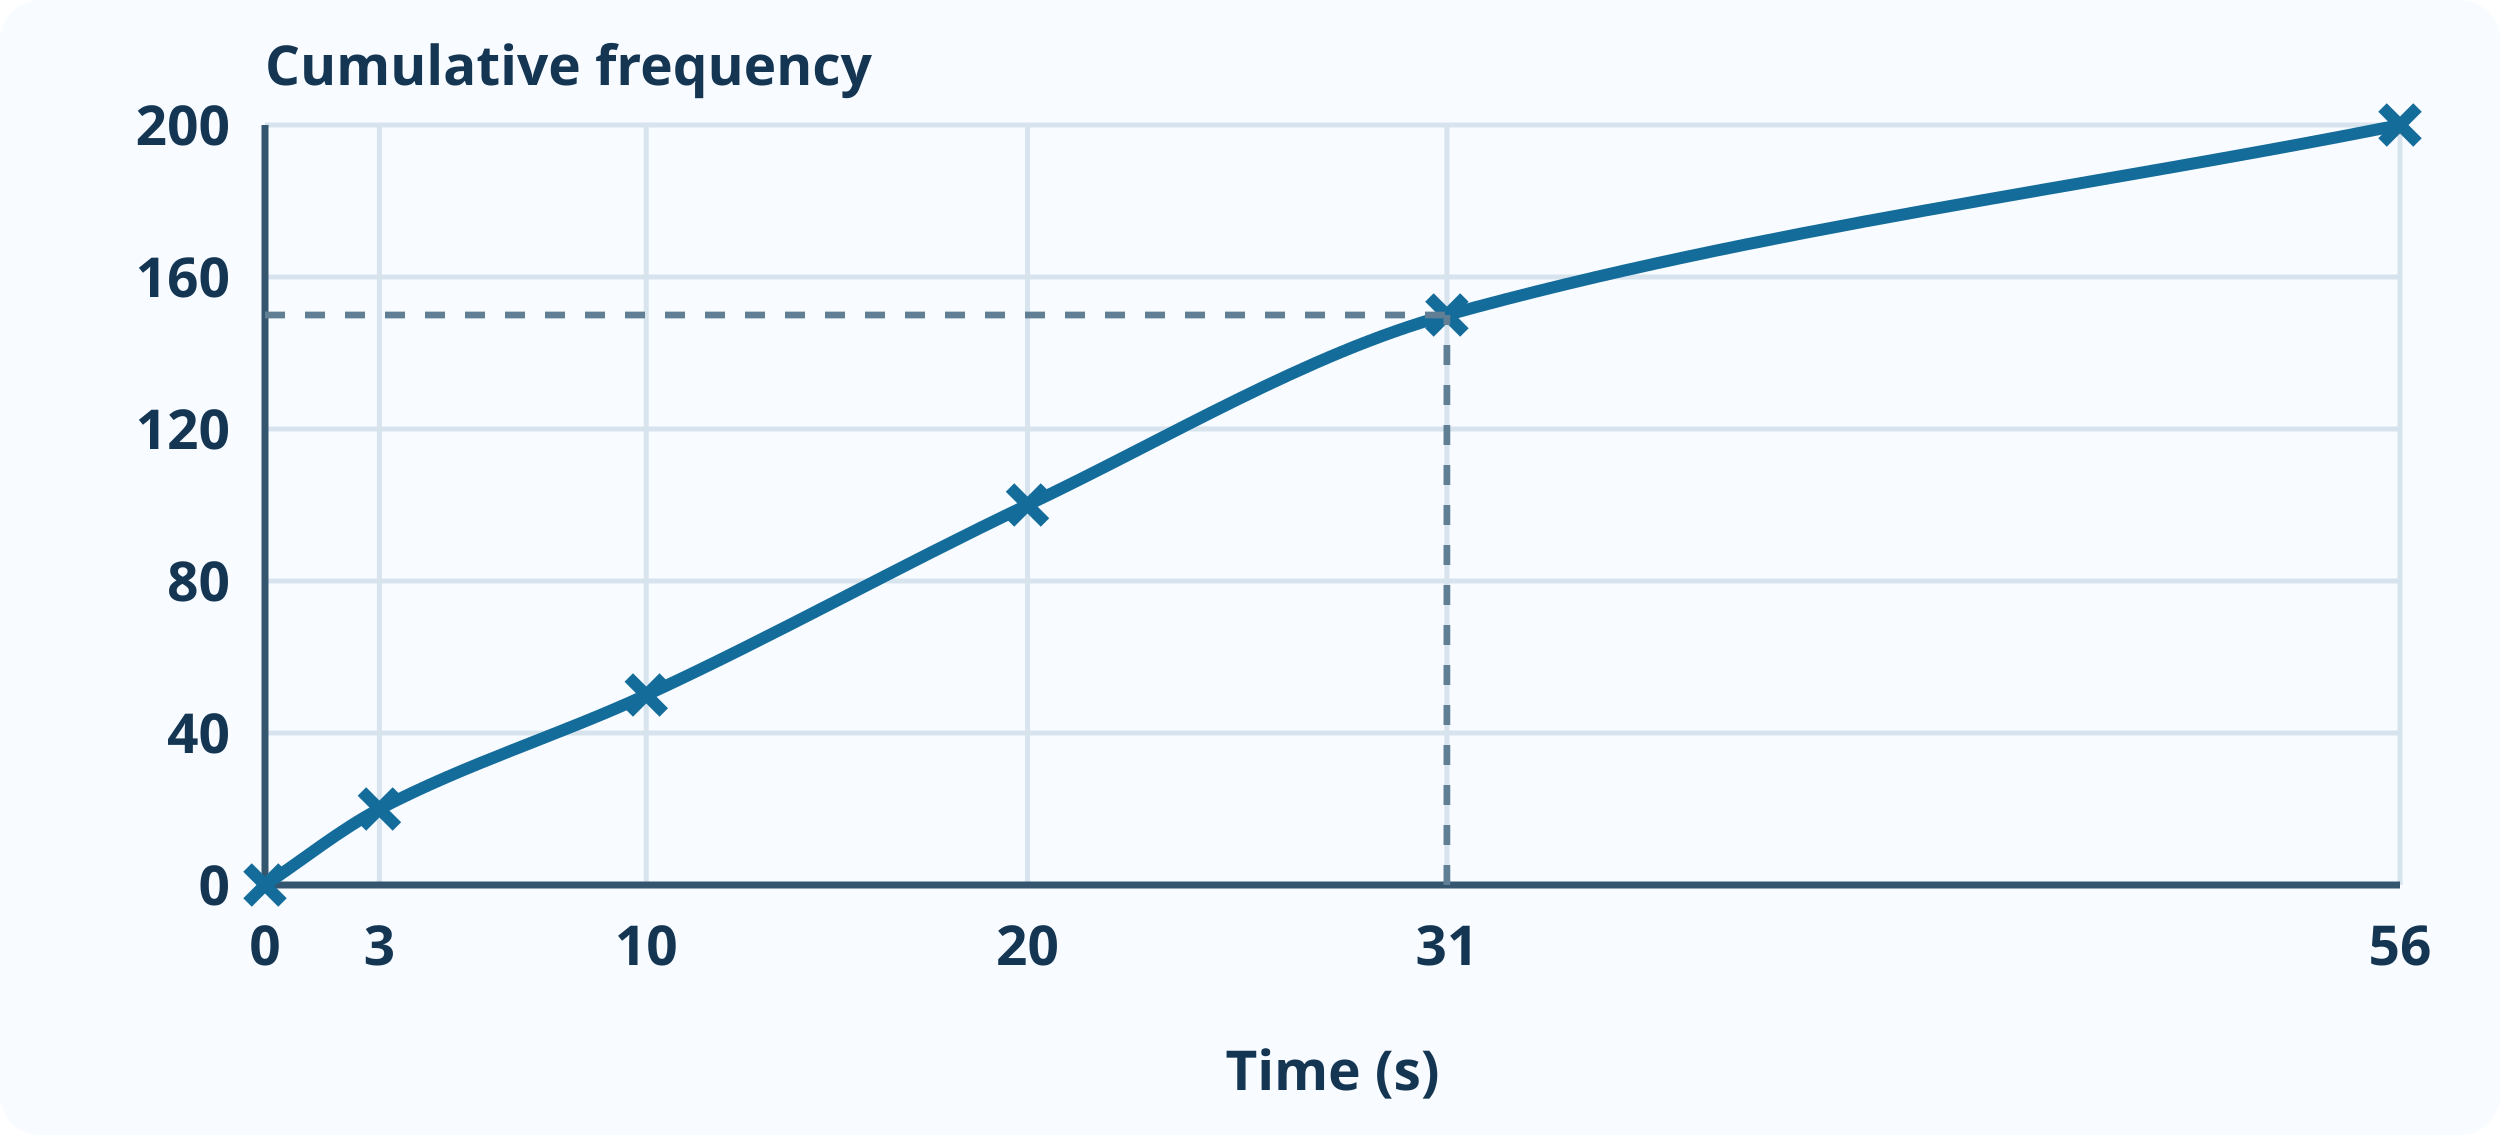
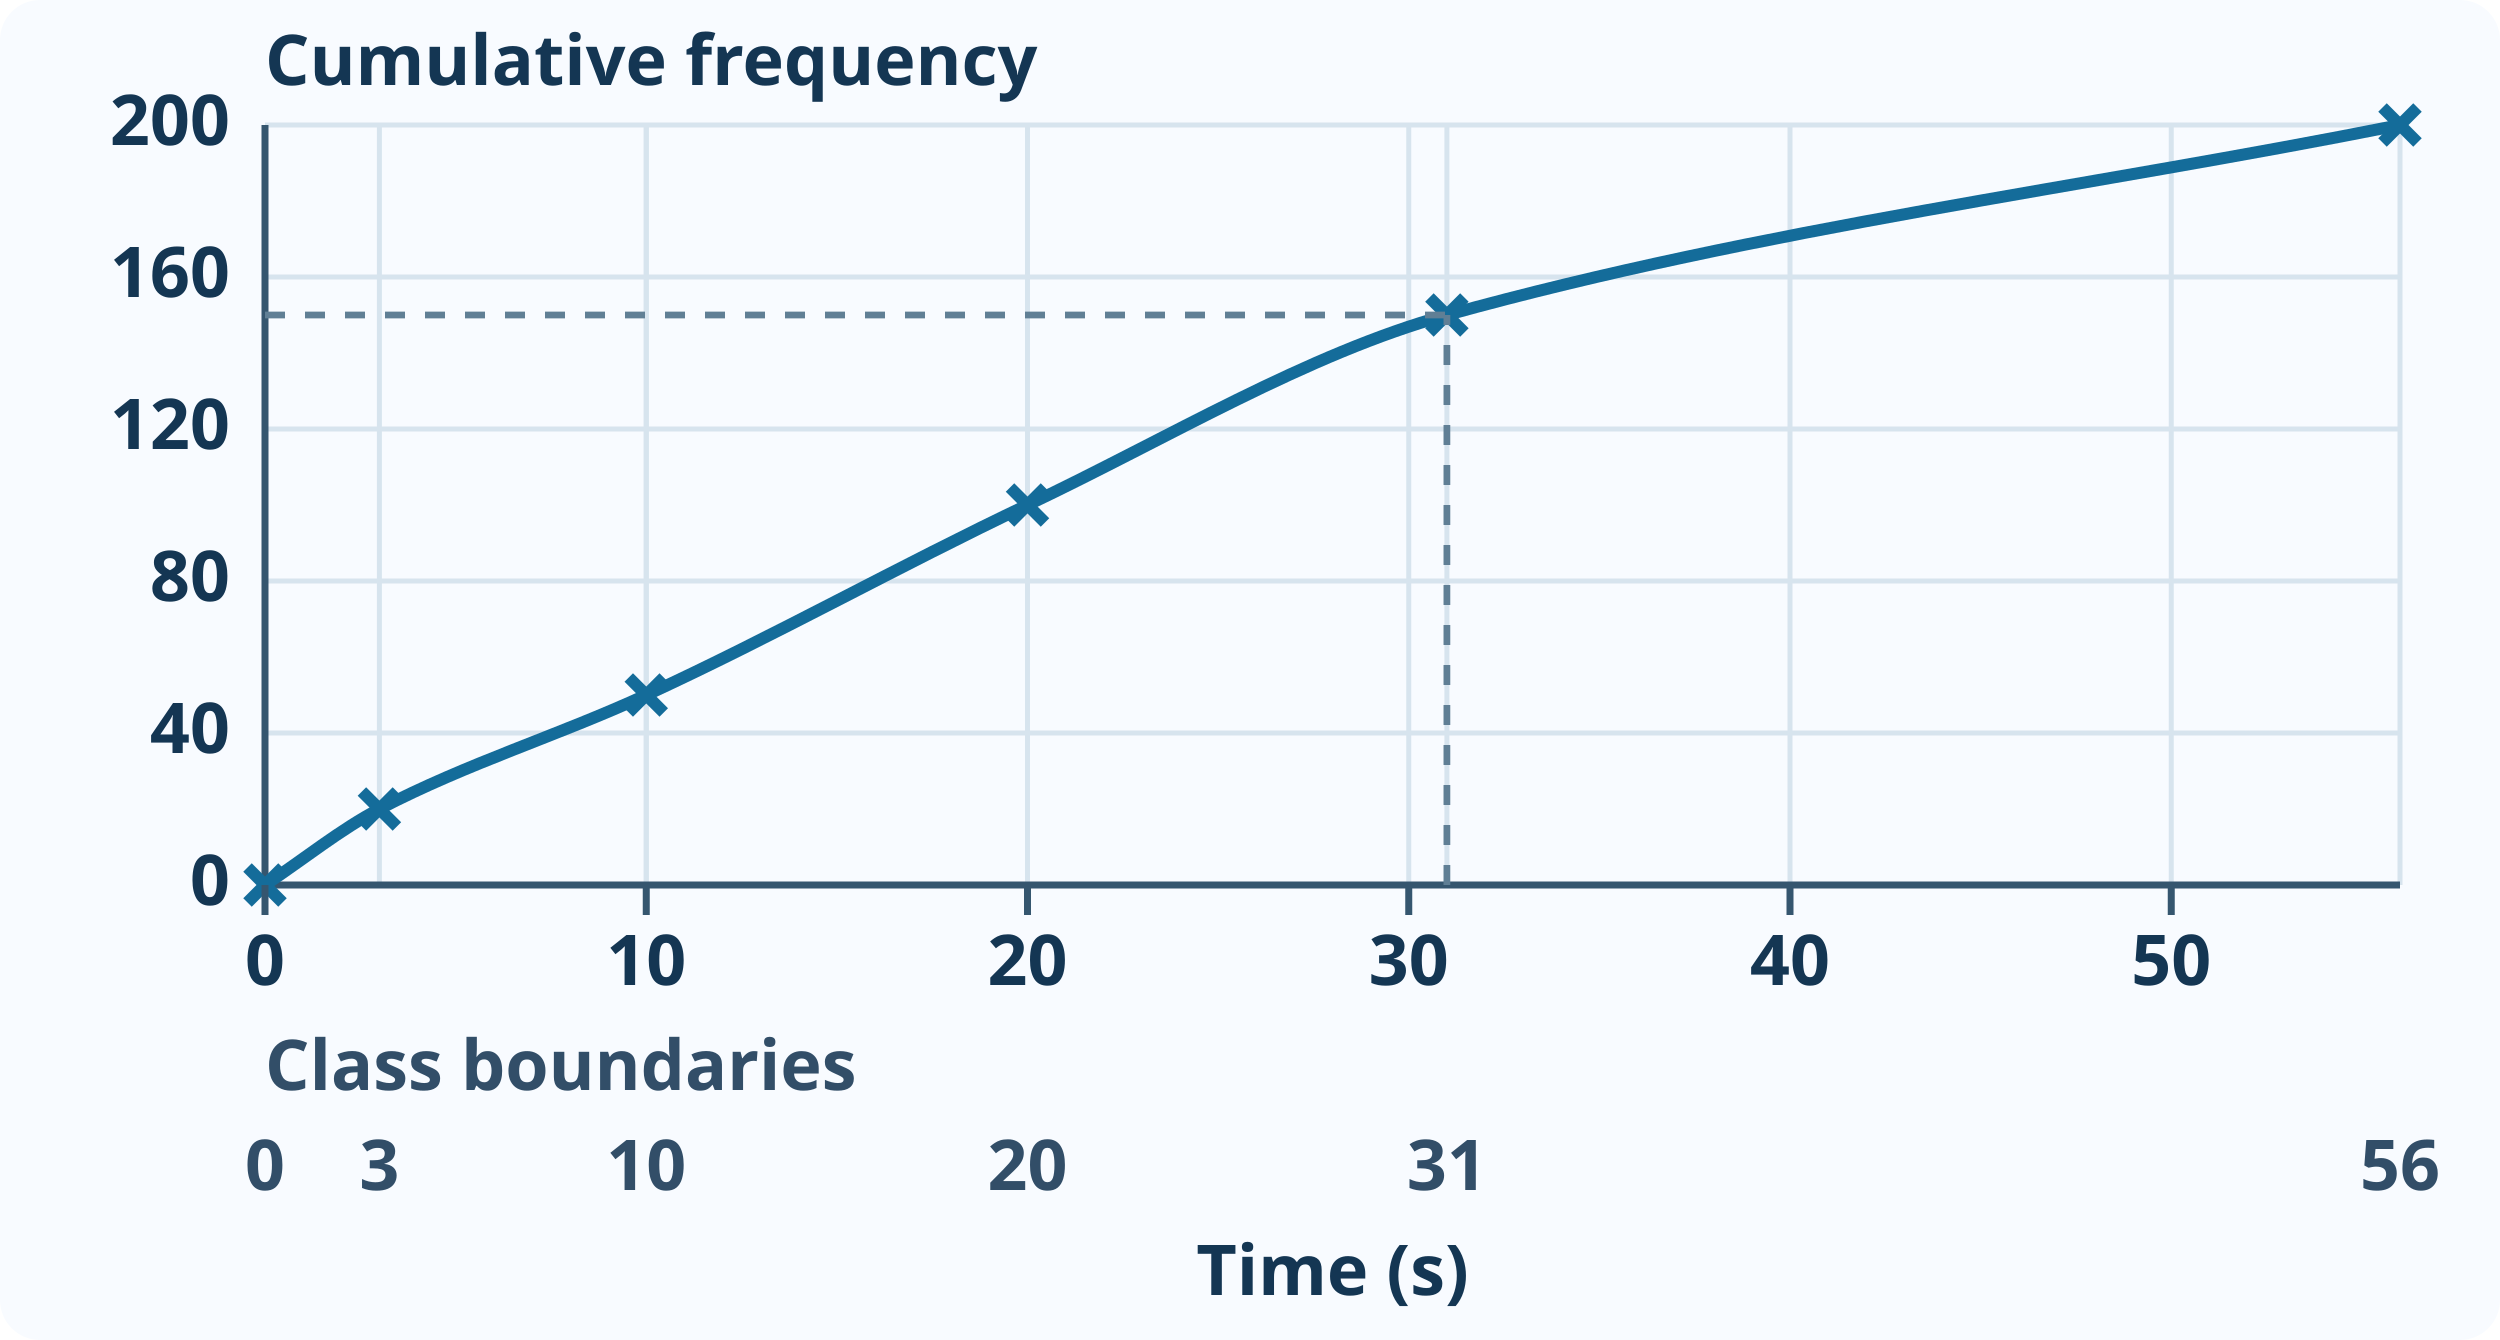
- <svg xmlns="http://www.w3.org/2000/svg" viewBox="0 0 500 227" role="img" aria-labelledby="title desc">
-   <style>text{font:600 14px system-ui,sans-serif;fill:#143653}.small{font-size:11px}.axis{stroke:#35566f;stroke-width:1.4;fill:none}.grid{stroke:#d7e4ee;stroke-width:1;fill:none}.line{stroke:#146c9a;stroke-width:2.4;fill:none;stroke-linejoin:round}.fit{stroke:#167969;stroke-width:2;fill:none}.dash{stroke:#607f95;stroke-width:1.35;stroke-dasharray:4 4;fill:none}</style>
-   <rect width="500" height="227" rx="8" fill="#f8fbff" />
+ <svg xmlns="http://www.w3.org/2000/svg" viewBox="0 0 500 268" role="img" aria-labelledby="title desc">
+   <style>text{font:600 14px system-ui,sans-serif;fill:#143653}.small{font-size:14px}.class-boundary{font-size:14px;fill:#324e68}.regular-scale-grid{stroke:#d7e4ee;stroke-width:1;fill:none}.axis{stroke:#35566f;stroke-width:1.4;fill:none}.grid{stroke:#d7e4ee;stroke-width:1;fill:none}.line{stroke:#146c9a;stroke-width:2.4;fill:none;stroke-linejoin:round}.fit{stroke:#167969;stroke-width:2;fill:none}.dash{stroke:#607f95;stroke-width:1.35;stroke-dasharray:4 4;fill:none}</style>
+   <rect width="500" height="268" rx="8" fill="#f8fbff" />
+   <g class="regular-scale-grid">
+     <path d="M129.25 25V177" />
+     <path d="M205.50 25V177" />
+     <path d="M281.75 25V177" />
+     <path d="M358.00 25V177" />
+     <path d="M434.25 25V177" />
+   </g>
  <text x="53.00" y="17.00" class="small" text-anchor="start">Cumulative frequency</text>
-   <text x="266.50" y="218.00" class="small" text-anchor="middle">Time (s)</text>
+   <text x="266.50" y="259" class="small" text-anchor="middle">Time (s)</text>
  <path class="grid" d="M53.00 177.00 L480.00 177.00" />
  <text x="46.00" y="181.00" class="small" text-anchor="end">0</text>
  <path class="grid" d="M53.00 146.60 L480.00 146.60" />
  <text x="46.00" y="150.60" class="small" text-anchor="end">40</text>
  <path class="grid" d="M53.00 116.20 L480.00 116.20" />
  <text x="46.00" y="120.20" class="small" text-anchor="end">80</text>
  <path class="grid" d="M53.00 85.80 L480.00 85.80" />
  <text x="46.00" y="89.80" class="small" text-anchor="end">120</text>
  <path class="grid" d="M53.00 55.40 L480.00 55.40" />
  <text x="46.00" y="59.40" class="small" text-anchor="end">160</text>
  <path class="grid" d="M53.00 25.00 L480.00 25.00" />
  <text x="46.00" y="29.00" class="small" text-anchor="end">200</text>
  <path class="grid" d="M53.00 25.00 L53.00 177.00" />
-   <text x="53.00" y="193.00" class="small" text-anchor="middle">0</text>
  <path class="grid" d="M75.88 25.00 L75.88 177.00" />
-   <text x="75.88" y="193.00" class="small" text-anchor="middle">3</text>
  <path class="grid" d="M129.25 25.00 L129.25 177.00" />
-   <text x="129.25" y="193.00" class="small" text-anchor="middle">10</text>
  <path class="grid" d="M205.50 25.00 L205.50 177.00" />
-   <text x="205.50" y="193.00" class="small" text-anchor="middle">20</text>
  <path class="grid" d="M289.38 25.00 L289.38 177.00" />
-   <text x="289.38" y="193.00" class="small" text-anchor="middle">31</text>
  <path class="grid" d="M480.00 25.00 L480.00 177.00" />
-   <text x="480.00" y="193.00" class="small" text-anchor="middle">56</text>
  <path class="axis" d="M53.00 25.00 L53.00 177.00" />
  <path class="axis" d="M53.00 177.00 L480.00 177.00" />
  <path class="line" d="M53.00 177.00 C60.62 171.93 68.25 165.77 75.88 161.80 C93.67 152.55 111.46 147.18 129.25 139.00 C154.67 127.31 180.08 113.06 205.50 101.00 C233.46 87.73 261.42 70.74 289.38 63.00 C352.92 45.41 416.46 37.67 480.00 25.00" />
  <path class="line" d="M49.50 173.50 L56.50 180.50" />
  <path class="line" d="M49.50 180.50 L56.50 173.50" />
  <path class="line" d="M72.38 158.30 L79.38 165.30" />
  <path class="line" d="M72.38 165.30 L79.38 158.30" />
  <path class="line" d="M125.75 135.50 L132.75 142.50" />
  <path class="line" d="M125.75 142.50 L132.75 135.50" />
  <path class="line" d="M202.00 97.50 L209.00 104.50" />
  <path class="line" d="M202.00 104.50 L209.00 97.50" />
  <path class="line" d="M285.88 59.50 L292.88 66.50" />
  <path class="line" d="M285.88 66.50 L292.88 59.50" />
  <path class="line" d="M476.50 21.50 L483.50 28.50" />
  <path class="line" d="M476.50 28.50 L483.50 21.50" />
  <path class="dash" d="M289.38 177.00 L289.38 63.00" />
  <path class="dash" d="M53.00 63.00 L289.38 63.00" />
+   <g class="regular-scale">
+     <path d="M53.00 177v6M129.25 177v6M205.50 177v6M281.75 177v6M358.00 177v6M434.25 177v6" class="axis" />
+     <text x="53.00" y="197" class="small" text-anchor="middle">0</text>
+     <text x="129.25" y="197" class="small" text-anchor="middle">10</text>
+     <text x="205.50" y="197" class="small" text-anchor="middle">20</text>
+     <text x="281.75" y="197" class="small" text-anchor="middle">30</text>
+     <text x="358.00" y="197" class="small" text-anchor="middle">40</text>
+     <text x="434.25" y="197" class="small" text-anchor="middle">50</text>
+   </g>
+   <g class="boundary-scale">
+     <text x="53" y="218" class="class-boundary">Class boundaries</text>
+     <text x="53.00" y="238" class="class-boundary" text-anchor="middle">0</text>
+     <text x="75.88" y="238" class="class-boundary" text-anchor="middle">3</text>
+     <text x="129.25" y="238" class="class-boundary" text-anchor="middle">10</text>
+     <text x="205.50" y="238" class="class-boundary" text-anchor="middle">20</text>
+     <text x="289.38" y="238" class="class-boundary" text-anchor="middle">31</text>
+     <text x="480.00" y="238" class="class-boundary" text-anchor="middle">56</text>
+   </g>
</svg>
